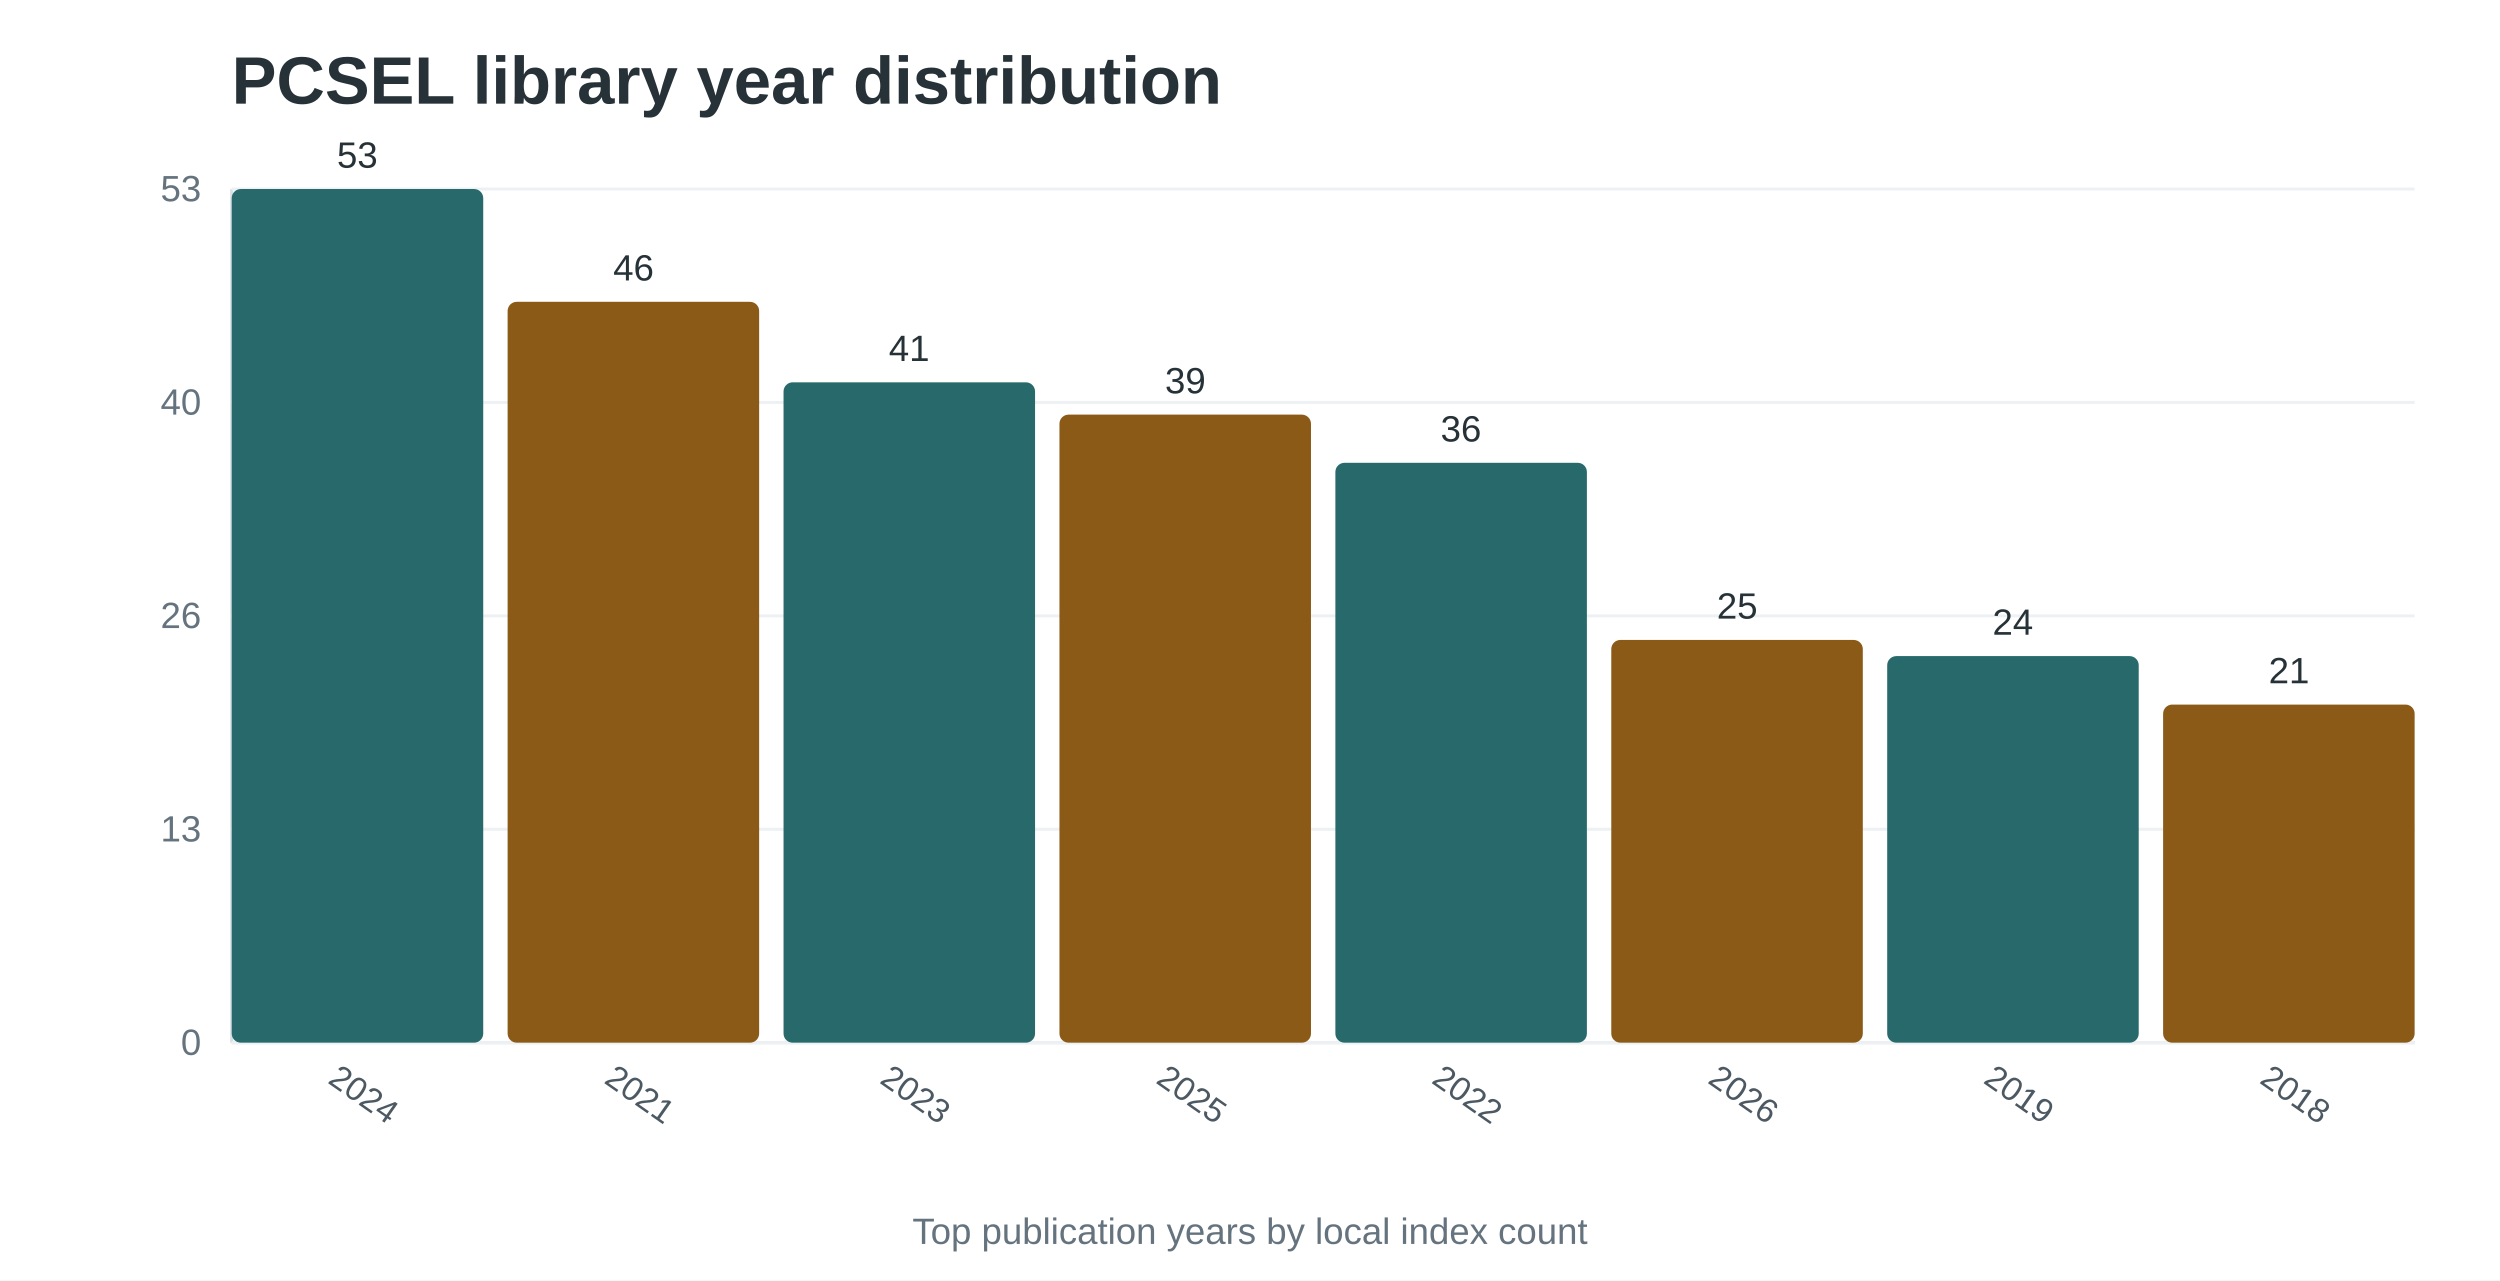
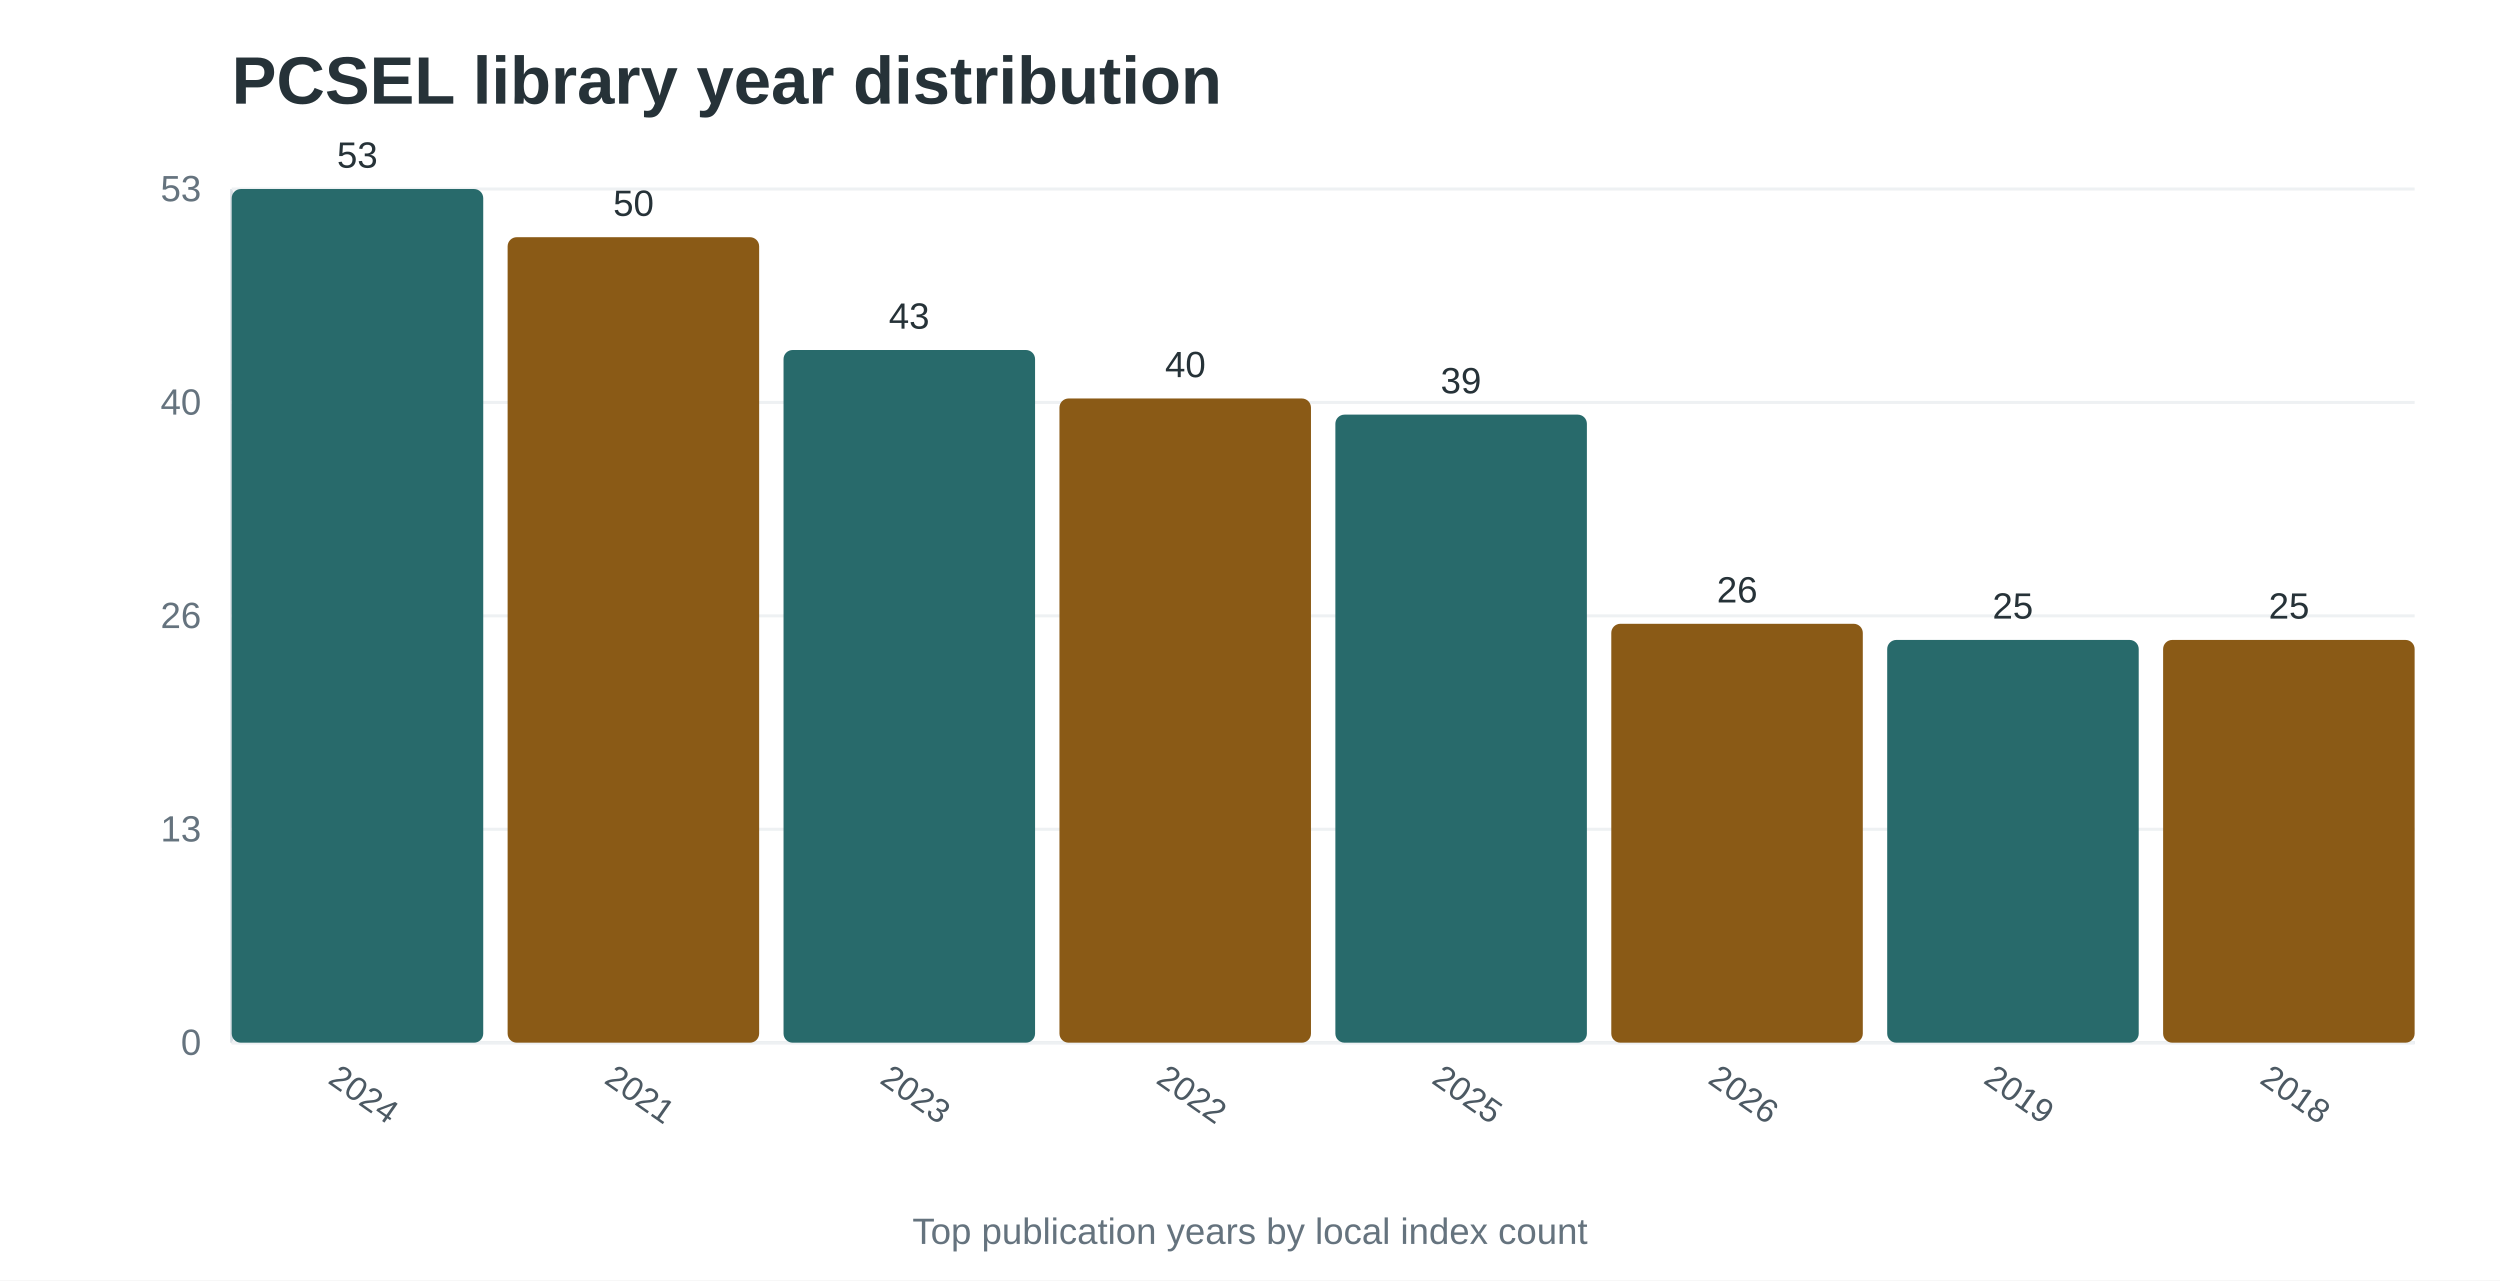
<svg xmlns="http://www.w3.org/2000/svg" viewBox="0 0 820 420" role="img" aria-label="PCSEL library year distribution">
  <rect width="100%" height="100%" fill="#ffffff" />
  <text x="76" y="34" font-family="Arial, sans-serif" font-size="22" font-weight="700" fill="#263238">PCSEL library year distribution</text>
  <line x1="76" y1="342" x2="792" y2="342" stroke="#d8dee4" stroke-width="1" />
  <line x1="76" y1="62" x2="76" y2="342" stroke="#d8dee4" stroke-width="1" />
  <line x1="76" y1="342.0" x2="792" y2="342.0" stroke="#eef1f3" stroke-width="1" />
  <text x="66" y="346.0" text-anchor="end" font-family="Arial, sans-serif" font-size="12" fill="#65737e">0</text>
  <line x1="76" y1="272.0" x2="792" y2="272.0" stroke="#eef1f3" stroke-width="1" />
  <text x="66" y="276.0" text-anchor="end" font-family="Arial, sans-serif" font-size="12" fill="#65737e">13</text>
  <line x1="76" y1="202.0" x2="792" y2="202.0" stroke="#eef1f3" stroke-width="1" />
  <text x="66" y="206.0" text-anchor="end" font-family="Arial, sans-serif" font-size="12" fill="#65737e">26</text>
  <line x1="76" y1="132.0" x2="792" y2="132.0" stroke="#eef1f3" stroke-width="1" />
  <text x="66" y="136.0" text-anchor="end" font-family="Arial, sans-serif" font-size="12" fill="#65737e">40</text>
  <line x1="76" y1="62.0" x2="792" y2="62.0" stroke="#eef1f3" stroke-width="1" />
  <text x="66" y="66.0" text-anchor="end" font-family="Arial, sans-serif" font-size="12" fill="#65737e">53</text>
  <rect x="76.0" y="62.0" width="82.5" height="280.0" rx="3" fill="#286a6b" />
  <text x="117.2" y="55.0" text-anchor="middle" font-family="Arial, sans-serif" font-size="12" fill="#263238">53</text>
  <text x="117.2" y="362" text-anchor="middle" font-family="Arial, sans-serif" font-size="11" fill="#4c5963" transform="rotate(35 117.2 362)">2024</text>
-   <rect x="166.5" y="99.0" width="82.5" height="243.0" rx="3" fill="#8a5a16" />
-   <text x="207.8" y="92.0" text-anchor="middle" font-family="Arial, sans-serif" font-size="12" fill="#263238">46</text>
+   <rect x="166.5" y="77.8" width="82.5" height="264.2" rx="3" fill="#8a5a16" />
+   <text x="207.8" y="70.8" text-anchor="middle" font-family="Arial, sans-serif" font-size="12" fill="#263238">50</text>
  <text x="207.8" y="362" text-anchor="middle" font-family="Arial, sans-serif" font-size="11" fill="#4c5963" transform="rotate(35 207.8 362)">2021</text>
-   <rect x="257.0" y="125.4" width="82.5" height="216.6" rx="3" fill="#286a6b" />
-   <text x="298.2" y="118.4" text-anchor="middle" font-family="Arial, sans-serif" font-size="12" fill="#263238">41</text>
+   <rect x="257.0" y="114.8" width="82.5" height="227.2" rx="3" fill="#286a6b" />
+   <text x="298.2" y="107.8" text-anchor="middle" font-family="Arial, sans-serif" font-size="12" fill="#263238">43</text>
  <text x="298.2" y="362" text-anchor="middle" font-family="Arial, sans-serif" font-size="11" fill="#4c5963" transform="rotate(35 298.2 362)">2023</text>
-   <rect x="347.5" y="136.0" width="82.5" height="206.0" rx="3" fill="#8a5a16" />
-   <text x="388.8" y="129.0" text-anchor="middle" font-family="Arial, sans-serif" font-size="12" fill="#263238">39</text>
-   <text x="388.8" y="362" text-anchor="middle" font-family="Arial, sans-serif" font-size="11" fill="#4c5963" transform="rotate(35 388.8 362)">2025</text>
-   <rect x="438.0" y="151.8" width="82.5" height="190.2" rx="3" fill="#286a6b" />
-   <text x="479.2" y="144.8" text-anchor="middle" font-family="Arial, sans-serif" font-size="12" fill="#263238">36</text>
-   <text x="479.2" y="362" text-anchor="middle" font-family="Arial, sans-serif" font-size="11" fill="#4c5963" transform="rotate(35 479.2 362)">2022</text>
-   <rect x="528.5" y="209.9" width="82.5" height="132.1" rx="3" fill="#8a5a16" />
-   <text x="569.8" y="202.9" text-anchor="middle" font-family="Arial, sans-serif" font-size="12" fill="#263238">25</text>
+   <rect x="347.5" y="130.7" width="82.5" height="211.3" rx="3" fill="#8a5a16" />
+   <text x="388.8" y="123.7" text-anchor="middle" font-family="Arial, sans-serif" font-size="12" fill="#263238">40</text>
+   <text x="388.8" y="362" text-anchor="middle" font-family="Arial, sans-serif" font-size="11" fill="#4c5963" transform="rotate(35 388.8 362)">2022</text>
+   <rect x="438.0" y="136.0" width="82.5" height="206.0" rx="3" fill="#286a6b" />
+   <text x="479.2" y="129.0" text-anchor="middle" font-family="Arial, sans-serif" font-size="12" fill="#263238">39</text>
+   <text x="479.2" y="362" text-anchor="middle" font-family="Arial, sans-serif" font-size="11" fill="#4c5963" transform="rotate(35 479.2 362)">2025</text>
+   <rect x="528.5" y="204.6" width="82.5" height="137.4" rx="3" fill="#8a5a16" />
+   <text x="569.8" y="197.6" text-anchor="middle" font-family="Arial, sans-serif" font-size="12" fill="#263238">26</text>
  <text x="569.8" y="362" text-anchor="middle" font-family="Arial, sans-serif" font-size="11" fill="#4c5963" transform="rotate(35 569.8 362)">2026</text>
-   <rect x="619.0" y="215.2" width="82.5" height="126.8" rx="3" fill="#286a6b" />
-   <text x="660.2" y="208.2" text-anchor="middle" font-family="Arial, sans-serif" font-size="12" fill="#263238">24</text>
+   <rect x="619.0" y="209.9" width="82.5" height="132.1" rx="3" fill="#286a6b" />
+   <text x="660.2" y="202.9" text-anchor="middle" font-family="Arial, sans-serif" font-size="12" fill="#263238">25</text>
  <text x="660.2" y="362" text-anchor="middle" font-family="Arial, sans-serif" font-size="11" fill="#4c5963" transform="rotate(35 660.2 362)">2019</text>
-   <rect x="709.5" y="231.1" width="82.5" height="110.9" rx="3" fill="#8a5a16" />
-   <text x="750.8" y="224.1" text-anchor="middle" font-family="Arial, sans-serif" font-size="12" fill="#263238">21</text>
+   <rect x="709.5" y="209.9" width="82.5" height="132.1" rx="3" fill="#8a5a16" />
+   <text x="750.8" y="202.9" text-anchor="middle" font-family="Arial, sans-serif" font-size="12" fill="#263238">25</text>
  <text x="750.8" y="362" text-anchor="middle" font-family="Arial, sans-serif" font-size="11" fill="#4c5963" transform="rotate(35 750.8 362)">2018</text>
  <text x="410.0" y="408" text-anchor="middle" font-family="Arial, sans-serif" font-size="12" fill="#65737e">Top publication years by local index count</text>
</svg>
